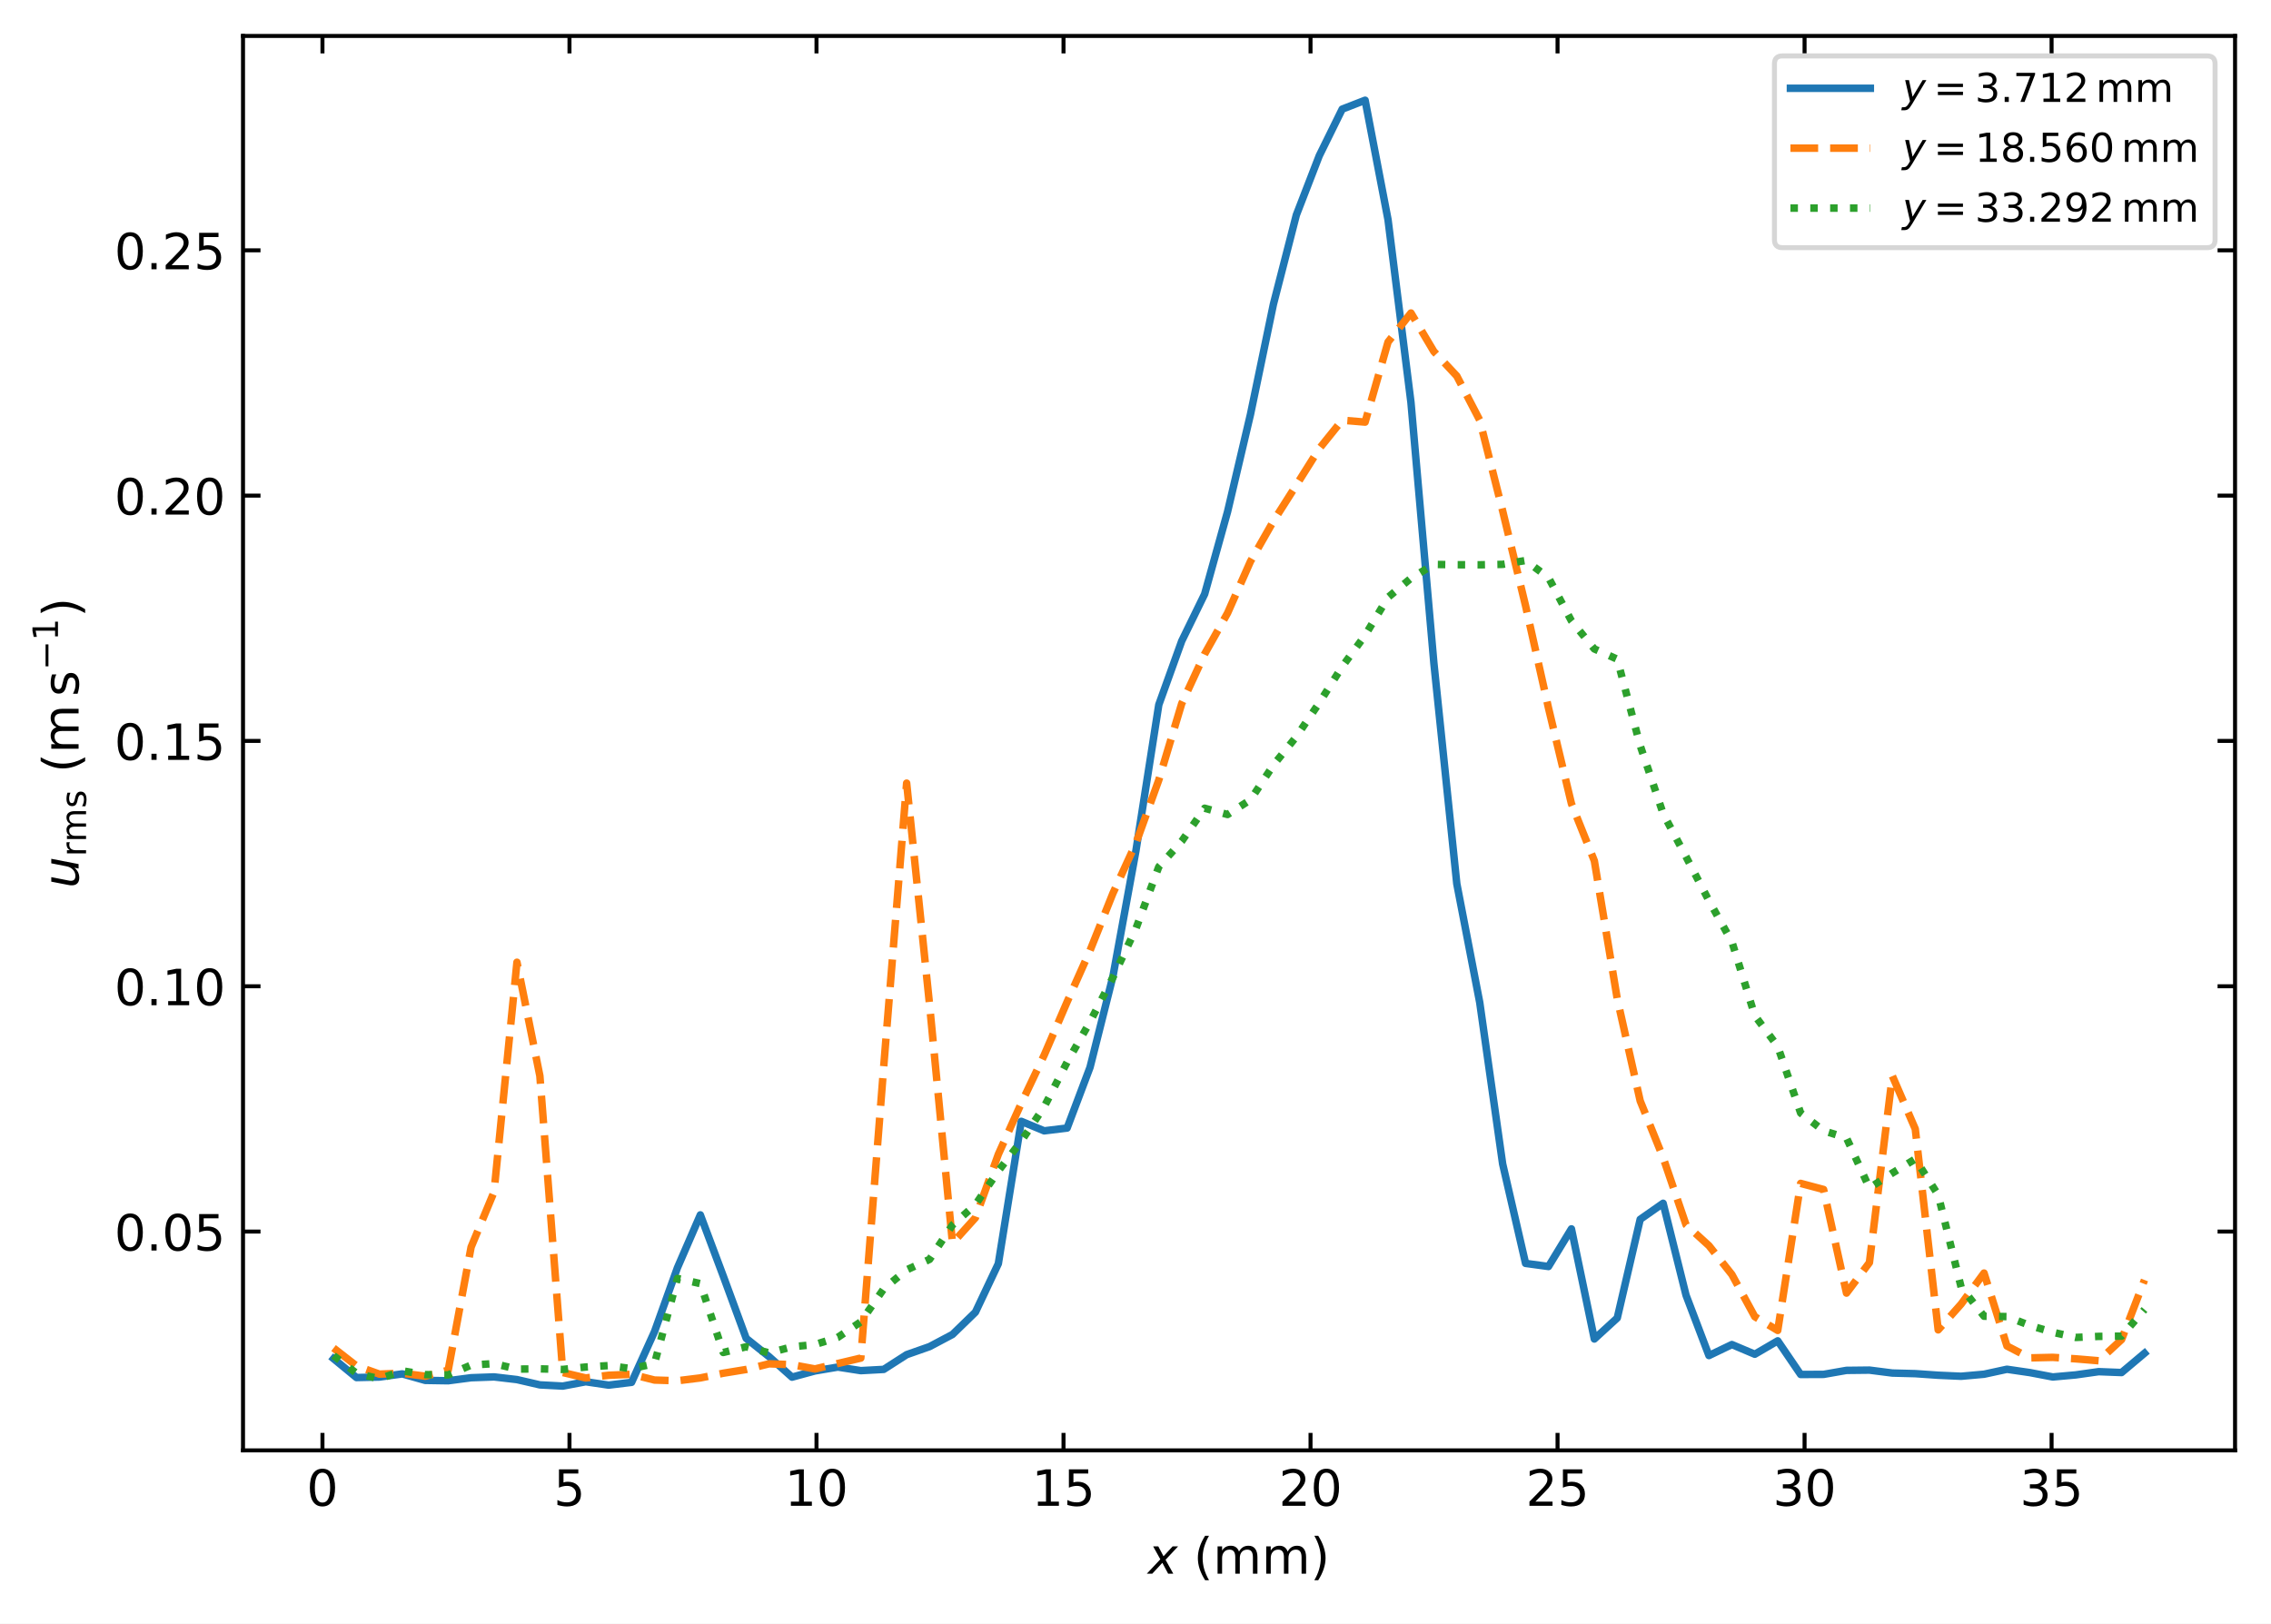
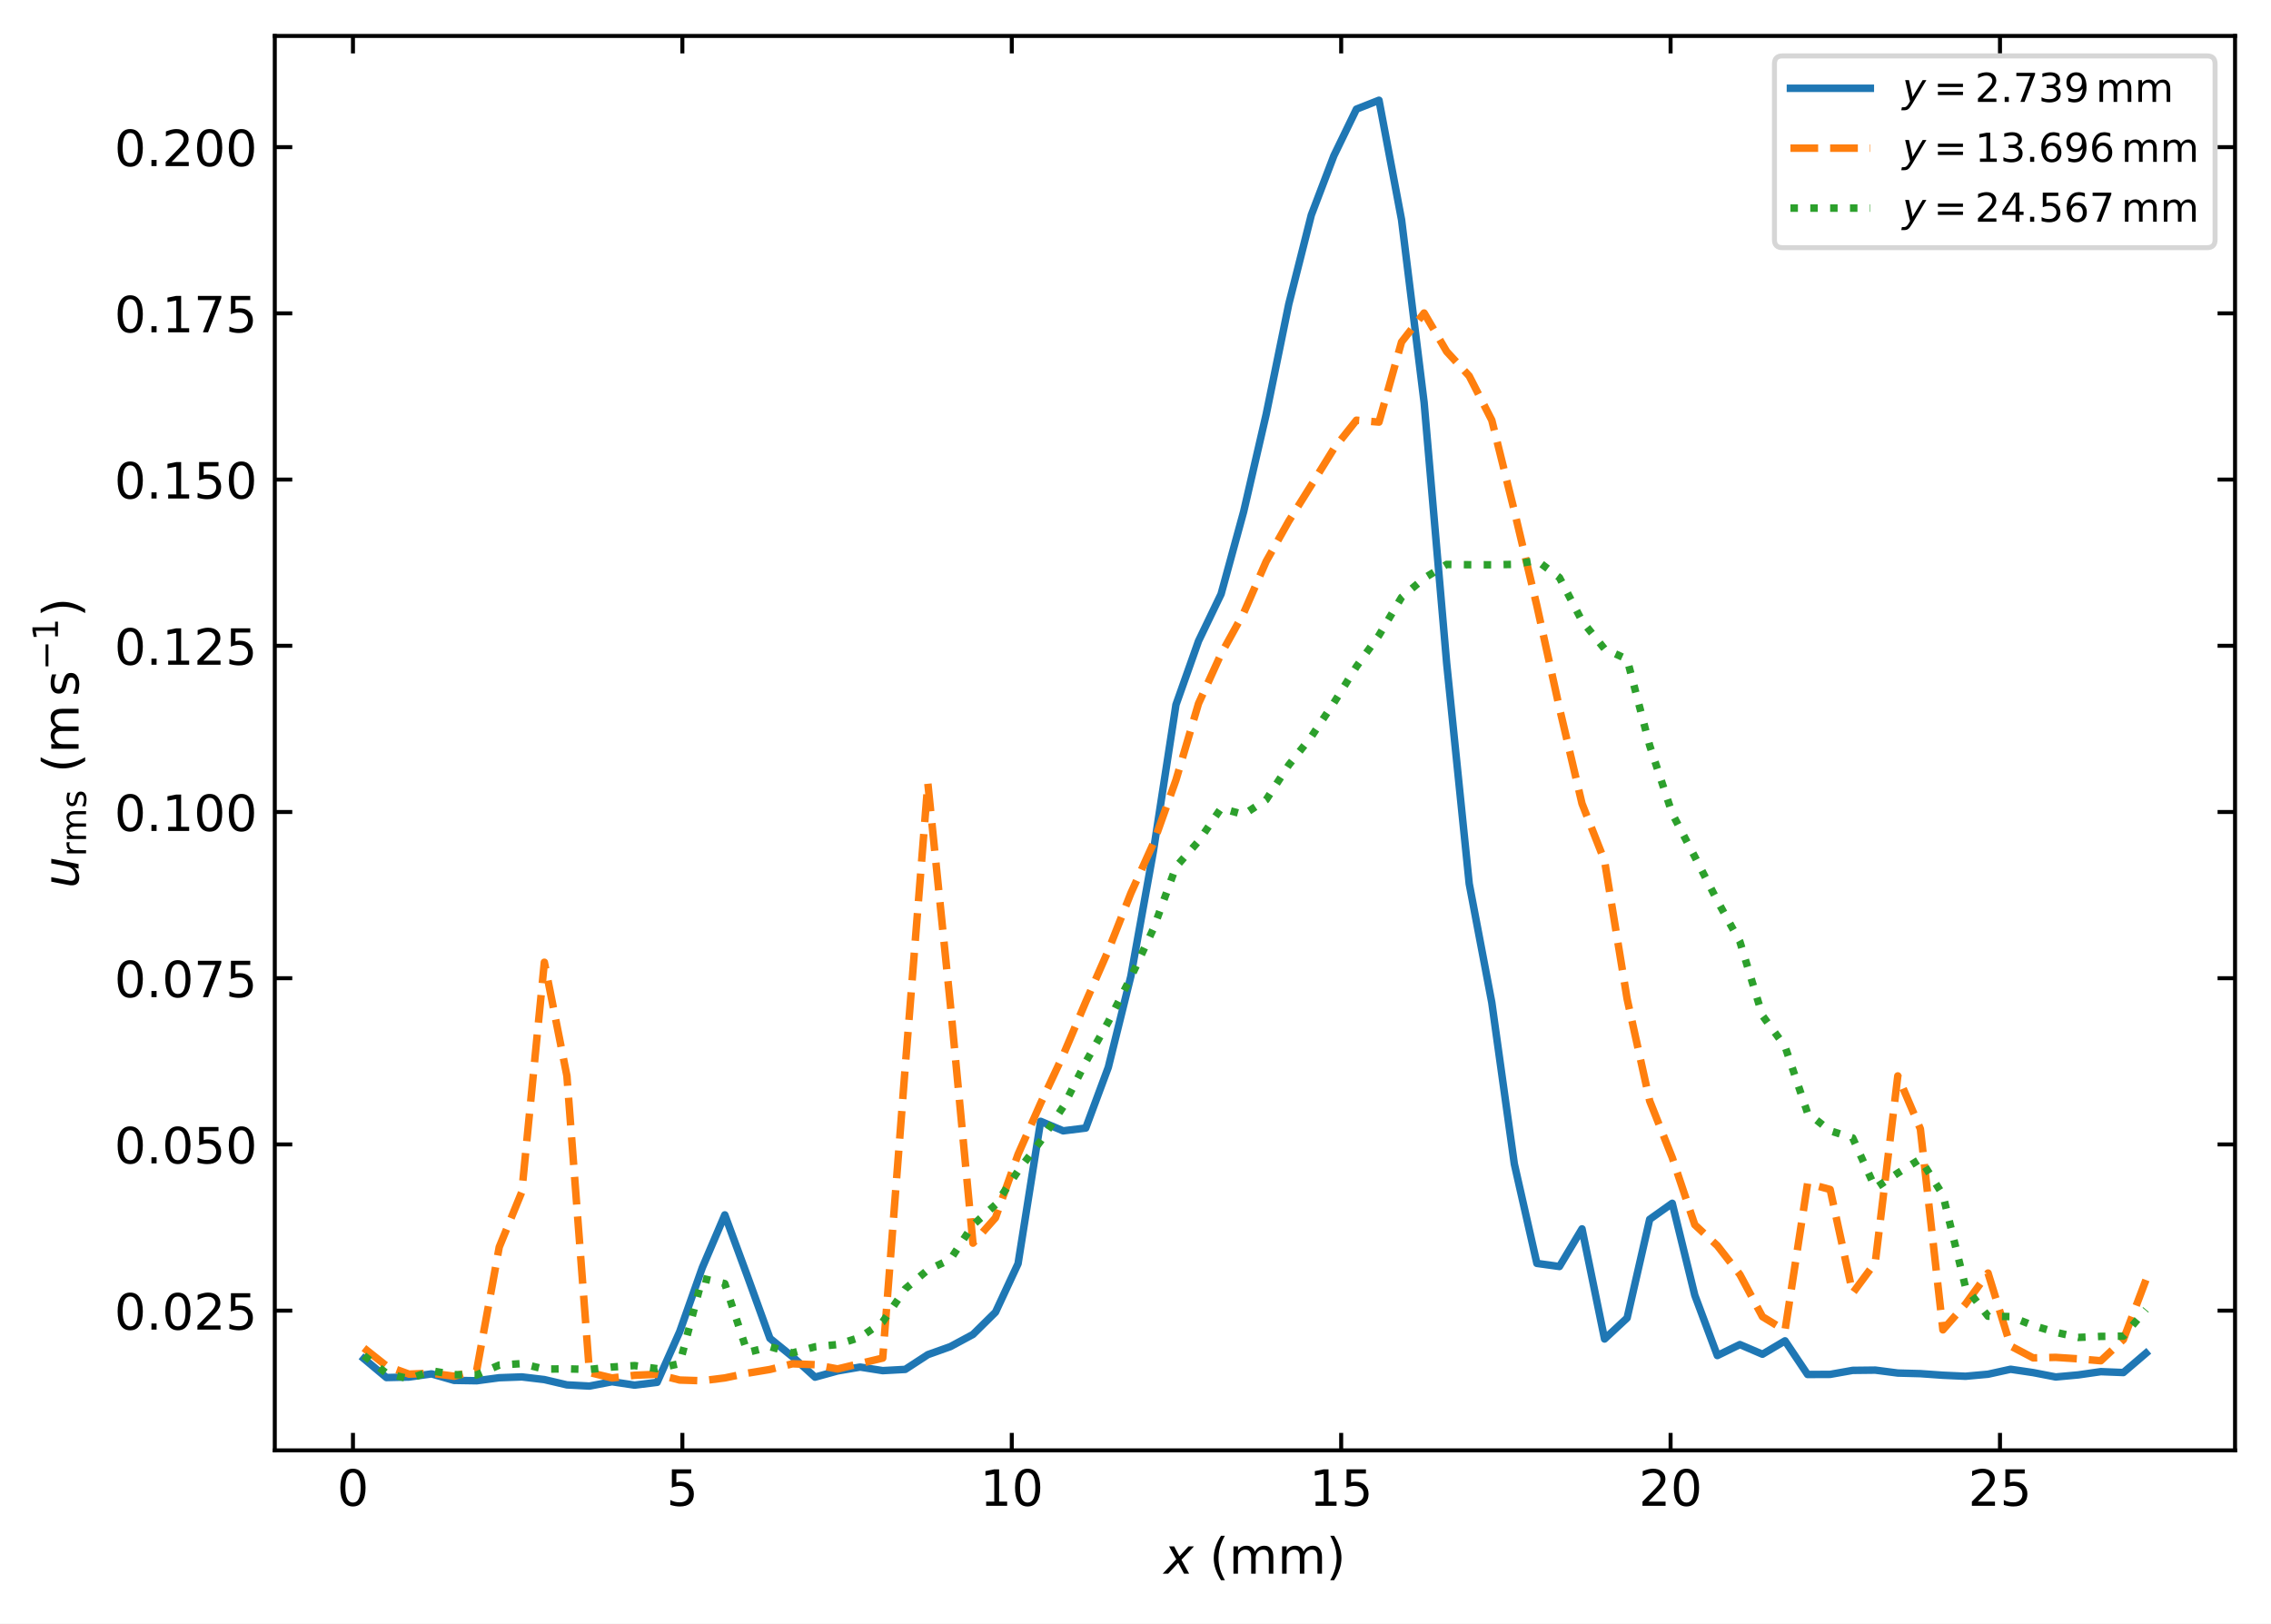
<svg xmlns="http://www.w3.org/2000/svg" xmlns:xlink="http://www.w3.org/1999/xlink" width="454.8pt" height="325.2pt" viewBox="0 0 454.8 325.2" version="1.1">
  <defs>
    <style type="text/css">*{stroke-linejoin: round; stroke-linecap: butt}</style>
  </defs>
  <g id="figure_1">
    <g id="patch_1">
      <path d="M 0 325.2  L 454.8 325.2  L 454.8 0  L 0 0  z " style="fill: #ffffff" />
    </g>
    <g id="axes_1">
      <g id="patch_2">
-         <path d="M 48.668 290.497  L 447.6 290.497  L 447.6 7.2  L 48.668 7.2  z " style="fill: #ffffff" />
+         <path d="M 55.03 290.497  L 447.6 290.497  L 447.6 7.2  L 55.03 7.2  z " style="fill: #ffffff" />
      </g>
      <g id="matplotlib.axis_1">
        <g id="xtick_1">
          <g id="line2d_1">
            <defs>
-               <path id="mc050ec4773" d="M 0 0  L 0 -3.5  " style="stroke: #000000; stroke-width: 0.8" />
+               <path id="m5abb65f156" d="M 0 0  L 0 -3.5  " style="stroke: #000000; stroke-width: 0.8" />
            </defs>
            <g>
-               <use xlink:href="#mc050ec4773" x="64.578" y="290.497" style="stroke: #000000; stroke-width: 0.8" />
+               <use xlink:href="#m5abb65f156" x="70.686" y="290.497" style="stroke: #000000; stroke-width: 0.8" />
            </g>
          </g>
          <g id="line2d_2">
            <defs>
-               <path id="md938bfabb9" d="M 0 0  L 0 3.5  " style="stroke: #000000; stroke-width: 0.8" />
+               <path id="mb8ea5c9b11" d="M 0 0  L 0 3.5  " style="stroke: #000000; stroke-width: 0.8" />
            </defs>
            <g>
-               <use xlink:href="#md938bfabb9" x="64.578" y="7.2" style="stroke: #000000; stroke-width: 0.8" />
+               <use xlink:href="#mb8ea5c9b11" x="70.686" y="7.2" style="stroke: #000000; stroke-width: 0.8" />
            </g>
          </g>
          <g id="text_1">
-             <text style="font-size: 10px; font-family: 'DejaVu Sans'; text-anchor: middle" x="64.578" y="301.595" transform="rotate(-0 64.5776 301.5948)">0</text>
+             <text style="font-size: 10px; font-family: 'DejaVu Sans'; text-anchor: middle" x="70.686" y="301.595" transform="rotate(-0 70.68636 301.5948)">0</text>
          </g>
        </g>
        <g id="xtick_2">
          <g id="line2d_3">
            <g>
-               <use xlink:href="#mc050ec4773" x="114.046" y="290.497" style="stroke: #000000; stroke-width: 0.8" />
+               <use xlink:href="#m5abb65f156" x="136.654" y="290.497" style="stroke: #000000; stroke-width: 0.8" />
            </g>
          </g>
          <g id="line2d_4">
            <g>
-               <use xlink:href="#md938bfabb9" x="114.046" y="7.2" style="stroke: #000000; stroke-width: 0.8" />
+               <use xlink:href="#mb8ea5c9b11" x="136.654" y="7.2" style="stroke: #000000; stroke-width: 0.8" />
            </g>
          </g>
          <g id="text_2">
-             <text style="font-size: 10px; font-family: 'DejaVu Sans'; text-anchor: middle" x="114.046" y="301.595" transform="rotate(-0 114.0463 301.5948)">5</text>
+             <text style="font-size: 10px; font-family: 'DejaVu Sans'; text-anchor: middle" x="136.654" y="301.595" transform="rotate(-0 136.6542 301.5948)">5</text>
          </g>
        </g>
        <g id="xtick_3">
          <g id="line2d_5">
            <g>
-               <use xlink:href="#mc050ec4773" x="163.515" y="290.497" style="stroke: #000000; stroke-width: 0.8" />
+               <use xlink:href="#m5abb65f156" x="202.622" y="290.497" style="stroke: #000000; stroke-width: 0.8" />
            </g>
          </g>
          <g id="line2d_6">
            <g>
-               <use xlink:href="#md938bfabb9" x="163.515" y="7.2" style="stroke: #000000; stroke-width: 0.8" />
+               <use xlink:href="#mb8ea5c9b11" x="202.622" y="7.2" style="stroke: #000000; stroke-width: 0.8" />
            </g>
          </g>
          <g id="text_3">
-             <text style="font-size: 10px; font-family: 'DejaVu Sans'; text-anchor: middle" x="163.515" y="301.595" transform="rotate(-0 163.515 301.5948)">10</text>
+             <text style="font-size: 10px; font-family: 'DejaVu Sans'; text-anchor: middle" x="202.622" y="301.595" transform="rotate(-0 202.6221 301.5948)">10</text>
          </g>
        </g>
        <g id="xtick_4">
          <g id="line2d_7">
            <g>
-               <use xlink:href="#mc050ec4773" x="212.984" y="290.497" style="stroke: #000000; stroke-width: 0.8" />
+               <use xlink:href="#m5abb65f156" x="268.59" y="290.497" style="stroke: #000000; stroke-width: 0.8" />
            </g>
          </g>
          <g id="line2d_8">
            <g>
-               <use xlink:href="#md938bfabb9" x="212.984" y="7.2" style="stroke: #000000; stroke-width: 0.8" />
+               <use xlink:href="#mb8ea5c9b11" x="268.59" y="7.2" style="stroke: #000000; stroke-width: 0.8" />
            </g>
          </g>
          <g id="text_4">
-             <text style="font-size: 10px; font-family: 'DejaVu Sans'; text-anchor: middle" x="212.984" y="301.595" transform="rotate(-0 212.9837 301.5948)">15</text>
+             <text style="font-size: 10px; font-family: 'DejaVu Sans'; text-anchor: middle" x="268.59" y="301.595" transform="rotate(-0 268.59 301.5948)">15</text>
          </g>
        </g>
        <g id="xtick_5">
          <g id="line2d_9">
            <g>
-               <use xlink:href="#mc050ec4773" x="262.452" y="290.497" style="stroke: #000000; stroke-width: 0.8" />
+               <use xlink:href="#m5abb65f156" x="334.558" y="290.497" style="stroke: #000000; stroke-width: 0.8" />
            </g>
          </g>
          <g id="line2d_10">
            <g>
-               <use xlink:href="#md938bfabb9" x="262.452" y="7.2" style="stroke: #000000; stroke-width: 0.8" />
+               <use xlink:href="#mb8ea5c9b11" x="334.558" y="7.2" style="stroke: #000000; stroke-width: 0.8" />
            </g>
          </g>
          <g id="text_5">
-             <text style="font-size: 10px; font-family: 'DejaVu Sans'; text-anchor: middle" x="262.452" y="301.595" transform="rotate(-0 262.4525 301.5948)">20</text>
+             <text style="font-size: 10px; font-family: 'DejaVu Sans'; text-anchor: middle" x="334.558" y="301.595" transform="rotate(-0 334.5579 301.5948)">20</text>
          </g>
        </g>
        <g id="xtick_6">
          <g id="line2d_11">
            <g>
-               <use xlink:href="#mc050ec4773" x="311.921" y="290.497" style="stroke: #000000; stroke-width: 0.8" />
+               <use xlink:href="#m5abb65f156" x="400.526" y="290.497" style="stroke: #000000; stroke-width: 0.8" />
            </g>
          </g>
          <g id="line2d_12">
            <g>
-               <use xlink:href="#md938bfabb9" x="311.921" y="7.2" style="stroke: #000000; stroke-width: 0.8" />
+               <use xlink:href="#mb8ea5c9b11" x="400.526" y="7.2" style="stroke: #000000; stroke-width: 0.8" />
            </g>
          </g>
          <g id="text_6">
-             <text style="font-size: 10px; font-family: 'DejaVu Sans'; text-anchor: middle" x="311.921" y="301.595" transform="rotate(-0 311.9212 301.5948)">25</text>
-           </g>
-         </g>
-         <g id="xtick_7">
-           <g id="line2d_13">
-             <g>
-               <use xlink:href="#mc050ec4773" x="361.39" y="290.497" style="stroke: #000000; stroke-width: 0.8" />
-             </g>
-           </g>
-           <g id="line2d_14">
-             <g>
-               <use xlink:href="#md938bfabb9" x="361.39" y="7.2" style="stroke: #000000; stroke-width: 0.8" />
-             </g>
-           </g>
-           <g id="text_7">
-             <text style="font-size: 10px; font-family: 'DejaVu Sans'; text-anchor: middle" x="361.39" y="301.595" transform="rotate(-0 361.3899 301.5948)">30</text>
-           </g>
-         </g>
-         <g id="xtick_8">
-           <g id="line2d_15">
-             <g>
-               <use xlink:href="#mc050ec4773" x="410.859" y="290.497" style="stroke: #000000; stroke-width: 0.8" />
-             </g>
-           </g>
-           <g id="line2d_16">
-             <g>
-               <use xlink:href="#md938bfabb9" x="410.859" y="7.2" style="stroke: #000000; stroke-width: 0.8" />
-             </g>
-           </g>
-           <g id="text_8">
-             <text style="font-size: 10px; font-family: 'DejaVu Sans'; text-anchor: middle" x="410.859" y="301.595" transform="rotate(-0 410.8586 301.5948)">35</text>
-           </g>
-         </g>
-         <g id="text_9">
-           <g transform="translate(229.9337 315.5972)">
+             <text style="font-size: 10px; font-family: 'DejaVu Sans'; text-anchor: middle" x="400.526" y="301.595" transform="rotate(-0 400.5258 301.5948)">25</text>
+           </g>
+         </g>
+         <g id="text_7">
+           <g transform="translate(233.115 315.5972)">
            <text>
              <tspan x="0" y="-0.406" style="font-style: oblique; font-size: 10px; font-family: 'DejaVu Sans'">x</tspan>
              <tspan x="5.918" y="-0.406" style="font-size: 10px; font-family: 'DejaVu Sans'"> </tspan>
              <tspan x="9.097" y="-0.406" style="font-size: 10px; font-family: 'DejaVu Sans'">(</tspan>
              <tspan x="12.998" y="-0.406" style="font-size: 10px; font-family: 'DejaVu Sans'">m</tspan>
              <tspan x="22.739" y="-0.406" style="font-size: 10px; font-family: 'DejaVu Sans'">m</tspan>
              <tspan x="32.48" y="-0.406" style="font-size: 10px; font-family: 'DejaVu Sans'">)</tspan>
            </text>
          </g>
        </g>
      </g>
      <g id="matplotlib.axis_2">
        <g id="ytick_1">
+           <g id="line2d_13">
+             <defs>
+               <path id="mdc1aebdc56" d="M 0 0  L 3.5 0  " style="stroke: #000000; stroke-width: 0.8" />
+             </defs>
+             <g>
+               <use xlink:href="#mdc1aebdc56" x="55.03" y="262.514" style="stroke: #000000; stroke-width: 0.8" />
+             </g>
+           </g>
+           <g id="line2d_14">
+             <defs>
+               <path id="m206611a4f3" d="M 0 0  L -3.5 0  " style="stroke: #000000; stroke-width: 0.8" />
+             </defs>
+             <g>
+               <use xlink:href="#m206611a4f3" x="447.6" y="262.514" style="stroke: #000000; stroke-width: 0.8" />
+             </g>
+           </g>
+           <g id="text_8">
+             <text style="font-size: 10px; font-family: 'DejaVu Sans'; text-anchor: end" x="51.53" y="266.313" transform="rotate(-0 51.53047 266.3128)">0.025</text>
+           </g>
+         </g>
+         <g id="ytick_2">
+           <g id="line2d_15">
+             <g>
+               <use xlink:href="#mdc1aebdc56" x="55.03" y="229.222" style="stroke: #000000; stroke-width: 0.8" />
+             </g>
+           </g>
+           <g id="line2d_16">
+             <g>
+               <use xlink:href="#m206611a4f3" x="447.6" y="229.222" style="stroke: #000000; stroke-width: 0.8" />
+             </g>
+           </g>
+           <g id="text_9">
+             <text style="font-size: 10px; font-family: 'DejaVu Sans'; text-anchor: end" x="51.53" y="233.021" transform="rotate(-0 51.53047 233.0209)">0.050</text>
+           </g>
+         </g>
+         <g id="ytick_3">
          <g id="line2d_17">
-             <defs>
-               <path id="m1128dcdb50" d="M 0 0  L 3.5 0  " style="stroke: #000000; stroke-width: 0.8" />
-             </defs>
-             <g>
-               <use xlink:href="#m1128dcdb50" x="48.668" y="246.672" style="stroke: #000000; stroke-width: 0.8" />
+             <g>
+               <use xlink:href="#mdc1aebdc56" x="55.03" y="195.93" style="stroke: #000000; stroke-width: 0.8" />
            </g>
          </g>
          <g id="line2d_18">
-             <defs>
-               <path id="m911c28204e" d="M 0 0  L -3.5 0  " style="stroke: #000000; stroke-width: 0.8" />
-             </defs>
-             <g>
-               <use xlink:href="#m911c28204e" x="447.6" y="246.672" style="stroke: #000000; stroke-width: 0.8" />
+             <g>
+               <use xlink:href="#m206611a4f3" x="447.6" y="195.93" style="stroke: #000000; stroke-width: 0.8" />
            </g>
          </g>
          <g id="text_10">
-             <text style="font-size: 10px; font-family: 'DejaVu Sans'; text-anchor: end" x="45.168" y="250.47" transform="rotate(-0 45.16797 250.4704)">0.05</text>
-           </g>
-         </g>
-         <g id="ytick_2">
+             <text style="font-size: 10px; font-family: 'DejaVu Sans'; text-anchor: end" x="51.53" y="199.729" transform="rotate(-0 51.53047 199.7291)">0.075</text>
+           </g>
+         </g>
+         <g id="ytick_4">
          <g id="line2d_19">
            <g>
-               <use xlink:href="#m1128dcdb50" x="48.668" y="197.537" style="stroke: #000000; stroke-width: 0.8" />
+               <use xlink:href="#mdc1aebdc56" x="55.03" y="162.638" style="stroke: #000000; stroke-width: 0.8" />
            </g>
          </g>
          <g id="line2d_20">
            <g>
-               <use xlink:href="#m911c28204e" x="447.6" y="197.537" style="stroke: #000000; stroke-width: 0.8" />
+               <use xlink:href="#m206611a4f3" x="447.6" y="162.638" style="stroke: #000000; stroke-width: 0.8" />
            </g>
          </g>
          <g id="text_11">
-             <text style="font-size: 10px; font-family: 'DejaVu Sans'; text-anchor: end" x="45.168" y="201.336" transform="rotate(-0 45.16797 201.3363)">0.10</text>
-           </g>
-         </g>
-         <g id="ytick_3">
+             <text style="font-size: 10px; font-family: 'DejaVu Sans'; text-anchor: end" x="51.53" y="166.437" transform="rotate(-0 51.53047 166.4372)">0.100</text>
+           </g>
+         </g>
+         <g id="ytick_5">
          <g id="line2d_21">
            <g>
-               <use xlink:href="#m1128dcdb50" x="48.668" y="148.403" style="stroke: #000000; stroke-width: 0.8" />
+               <use xlink:href="#mdc1aebdc56" x="55.03" y="129.347" style="stroke: #000000; stroke-width: 0.8" />
            </g>
          </g>
          <g id="line2d_22">
            <g>
-               <use xlink:href="#m911c28204e" x="447.6" y="148.403" style="stroke: #000000; stroke-width: 0.8" />
+               <use xlink:href="#m206611a4f3" x="447.6" y="129.347" style="stroke: #000000; stroke-width: 0.8" />
            </g>
          </g>
          <g id="text_12">
-             <text style="font-size: 10px; font-family: 'DejaVu Sans'; text-anchor: end" x="45.168" y="152.202" transform="rotate(-0 45.16797 152.2021)">0.15</text>
-           </g>
-         </g>
-         <g id="ytick_4">
+             <text style="font-size: 10px; font-family: 'DejaVu Sans'; text-anchor: end" x="51.53" y="133.145" transform="rotate(-0 51.53047 133.1454)">0.125</text>
+           </g>
+         </g>
+         <g id="ytick_6">
          <g id="line2d_23">
            <g>
-               <use xlink:href="#m1128dcdb50" x="48.668" y="99.269" style="stroke: #000000; stroke-width: 0.8" />
+               <use xlink:href="#mdc1aebdc56" x="55.03" y="96.055" style="stroke: #000000; stroke-width: 0.8" />
            </g>
          </g>
          <g id="line2d_24">
            <g>
-               <use xlink:href="#m911c28204e" x="447.6" y="99.269" style="stroke: #000000; stroke-width: 0.8" />
+               <use xlink:href="#m206611a4f3" x="447.6" y="96.055" style="stroke: #000000; stroke-width: 0.8" />
            </g>
          </g>
          <g id="text_13">
-             <text style="font-size: 10px; font-family: 'DejaVu Sans'; text-anchor: end" x="45.168" y="103.068" transform="rotate(-0 45.16797 103.0679)">0.20</text>
-           </g>
-         </g>
-         <g id="ytick_5">
+             <text style="font-size: 10px; font-family: 'DejaVu Sans'; text-anchor: end" x="51.53" y="99.854" transform="rotate(-0 51.53047 99.85356)">0.150</text>
+           </g>
+         </g>
+         <g id="ytick_7">
          <g id="line2d_25">
            <g>
-               <use xlink:href="#m1128dcdb50" x="48.668" y="50.135" style="stroke: #000000; stroke-width: 0.8" />
+               <use xlink:href="#mdc1aebdc56" x="55.03" y="62.763" style="stroke: #000000; stroke-width: 0.8" />
            </g>
          </g>
          <g id="line2d_26">
            <g>
-               <use xlink:href="#m911c28204e" x="447.6" y="50.135" style="stroke: #000000; stroke-width: 0.8" />
+               <use xlink:href="#m206611a4f3" x="447.6" y="62.763" style="stroke: #000000; stroke-width: 0.8" />
            </g>
          </g>
          <g id="text_14">
-             <text style="font-size: 10px; font-family: 'DejaVu Sans'; text-anchor: end" x="45.168" y="53.934" transform="rotate(-0 45.16797 53.93378)">0.25</text>
-           </g>
-         </g>
-         <g id="text_15">
+             <text style="font-size: 10px; font-family: 'DejaVu Sans'; text-anchor: end" x="51.53" y="66.562" transform="rotate(-0 51.53047 66.56172)">0.175</text>
+           </g>
+         </g>
+         <g id="ytick_8">
+           <g id="line2d_27">
+             <g>
+               <use xlink:href="#mdc1aebdc56" x="55.03" y="29.471" style="stroke: #000000; stroke-width: 0.8" />
+             </g>
+           </g>
+           <g id="line2d_28">
+             <g>
+               <use xlink:href="#m206611a4f3" x="447.6" y="29.471" style="stroke: #000000; stroke-width: 0.8" />
+             </g>
+           </g>
+           <g id="text_15">
+             <text style="font-size: 10px; font-family: 'DejaVu Sans'; text-anchor: end" x="51.53" y="33.27" transform="rotate(-0 51.53047 33.26988)">0.200</text>
+           </g>
+         </g>
+         <g id="text_16">
          <g transform="translate(16.5 177.8986) rotate(-90)">
            <text>
              <tspan x="0" y="-0.762" style="font-style: oblique; font-size: 10px; font-family: 'DejaVu Sans'">u</tspan>
              <tspan x="6.338" y="0.738" style="font-size: 7px; font-family: 'DejaVu Sans'">r</tspan>
              <tspan x="9.216" y="0.738" style="font-size: 7px; font-family: 'DejaVu Sans'">m</tspan>
              <tspan x="16.035" y="0.738" style="font-size: 7px; font-family: 'DejaVu Sans'">s</tspan>
              <tspan x="43.706" y="-4.892" style="font-size: 7px; font-family: 'DejaVu Sans'">−</tspan>
              <tspan x="49.571" y="-4.892" style="font-size: 7px; font-family: 'DejaVu Sans'">1</tspan>
              <tspan x="19.955" y="-0.762" style="font-size: 10px; font-family: 'DejaVu Sans'"> </tspan>
              <tspan x="23.134" y="-0.762" style="font-size: 10px; font-family: 'DejaVu Sans'">(</tspan>
              <tspan x="27.035" y="-0.762" style="font-size: 10px; font-family: 'DejaVu Sans'">m</tspan>
              <tspan x="38.4" y="-0.762" style="font-size: 10px; font-family: 'DejaVu Sans'">s</tspan>
              <tspan x="54.298" y="-0.762" style="font-size: 10px; font-family: 'DejaVu Sans'">)</tspan>
            </text>
          </g>
        </g>
      </g>
-       <g id="line2d_27">
-         <path d="M 66.801 272.136  L 71.392 275.912  L 75.983 275.81  L 80.573 275.178  L 85.164 276.48  L 89.755 276.552  L 94.345 275.948  L 98.936 275.783  L 103.527 276.318  L 108.117 277.379  L 112.708 277.62  L 117.299 276.751  L 121.89 277.429  L 126.48 276.871  L 131.071 266.722  L 135.662 253.927  L 140.252 243.33  L 144.843 255.585  L 149.434 268.06  L 154.024 271.733  L 158.615 275.829  L 163.206 274.585  L 167.797 273.811  L 172.387 274.526  L 176.978 274.276  L 181.569 271.327  L 186.159 269.714  L 190.75 267.282  L 195.341 262.822  L 199.931 253.101  L 204.522 224.59  L 209.113 226.496  L 213.704 225.939  L 218.294 213.776  L 222.885 195.532  L 227.476 170.459  L 232.066 141.151  L 236.657 128.392  L 241.248 118.987  L 245.838 102.483  L 250.429 82.976  L 255.02 60.922  L 259.61 43.061  L 264.201 31.187  L 268.792 21.86  L 273.383 20.077  L 277.973 44.013  L 282.564 80.594  L 287.155 132.826  L 291.745 177.003  L 296.336 200.786  L 300.927 233.133  L 305.517 253.045  L 310.108 253.67  L 314.699 246.131  L 319.29 268.187  L 323.88 263.977  L 328.471 244.222  L 333.062 241.007  L 337.652 259.421  L 342.243 271.506  L 346.834 269.302  L 351.424 271.241  L 356.015 268.558  L 360.606 275.296  L 365.197 275.277  L 369.787 274.473  L 374.378 274.422  L 378.969 275.01  L 383.559 275.13  L 388.15 275.448  L 392.741 275.653  L 397.331 275.244  L 401.922 274.251  L 406.513 274.92  L 411.103 275.794  L 415.694 275.381  L 420.285 274.732  L 424.876 274.908  L 429.466 271.043  " clip-path="url(#p45134c8d5a)" style="fill: none; stroke: #1f77b4; stroke-width: 1.5; stroke-linecap: square" />
-       </g>
-       <g id="line2d_28">
-         <path d="M 66.801 270  L 71.392 273.579  L 75.983 275.224  L 80.573 275.044  L 85.164 275.643  L 89.755 274.443  L 94.345 249.78  L 98.936 238.735  L 103.527 192.729  L 108.117 215.5  L 112.708 274.903  L 117.299 275.992  L 121.89 275.453  L 126.48 275.255  L 131.071 276.412  L 135.662 276.554  L 140.252 275.987  L 144.843 275.044  L 149.434 274.294  L 154.024 273.157  L 158.615 273.336  L 163.206 274.185  L 167.797 273.095  L 172.387 272.013  L 176.978 213.589  L 181.569 156.854  L 186.159 201.232  L 190.75 248.993  L 195.341 243.906  L 199.931 231.202  L 204.522 220.985  L 209.113 211.33  L 213.704 200.667  L 218.294 190.385  L 222.885 178.905  L 227.476 168.913  L 232.066 156.222  L 236.657 140.917  L 241.248 130.984  L 245.838 122.792  L 250.429 112.437  L 255.02 104.382  L 259.61 97.161  L 264.201 89.858  L 268.792 84.164  L 273.383 84.545  L 277.973 68.502  L 282.564 62.69  L 287.155 70.406  L 291.745 75.314  L 296.336 84.158  L 300.927 102.328  L 305.517 121.335  L 310.108 141.814  L 314.699 160.956  L 319.29 172.42  L 323.88 200.075  L 328.471 220.499  L 333.062 231.851  L 337.652 245.314  L 342.243 249.496  L 346.834 255.28  L 351.424 263.72  L 356.015 266.475  L 360.606 237.021  L 365.197 238.243  L 369.787 258.995  L 374.378 252.889  L 378.969 215.496  L 383.559 226.114  L 388.15 266.36  L 392.741 261.198  L 397.331 254.981  L 401.922 269.59  L 406.513 271.971  L 411.103 271.867  L 415.694 272.162  L 420.285 272.546  L 424.876 268.304  L 429.466 256.366  " clip-path="url(#p45134c8d5a)" style="fill: none; stroke-dasharray: 5.55,2.4; stroke-dashoffset: 0; stroke: #ff7f0e; stroke-width: 1.5" />
-       </g>
      <g id="line2d_29">
-         <path d="M 66.801 271.514  L 71.392 275.066  L 75.983 276.161  L 80.573 274.566  L 85.164 275.327  L 89.755 275.382  L 94.345 273.414  L 98.936 273.117  L 103.527 274.219  L 108.117 274.172  L 112.708 274.286  L 117.299 273.801  L 121.89 273.515  L 126.48 274.134  L 131.071 273.118  L 135.662 256.053  L 140.252 257.094  L 144.843 270.89  L 149.434 269.745  L 154.024 270.978  L 158.615 269.749  L 163.206 269.302  L 167.797 267.853  L 172.387 264.751  L 176.978 258.144  L 181.569 254.336  L 186.159 252.244  L 190.75 245.348  L 195.341 241.295  L 199.931 234.533  L 204.522 228.551  L 209.113 221.673  L 213.704 212.737  L 218.294 204.662  L 222.885 195.759  L 227.476 186.011  L 232.066 173.605  L 236.657 168.491  L 241.248 161.881  L 245.838 163.14  L 250.429 160.183  L 255.02 153.23  L 259.61 147.544  L 264.201 140.766  L 268.792 133.51  L 273.383 127.247  L 277.973 119.641  L 282.564 115.816  L 287.155 113.049  L 291.745 113.112  L 296.336 113.126  L 300.927 113.037  L 305.517 112.266  L 310.108 115.683  L 314.699 124.358  L 319.29 129.975  L 323.88 132.032  L 328.471 149.327  L 333.062 162.948  L 337.652 171.59  L 342.243 180.409  L 346.834 188.612  L 351.424 203.415  L 356.015 209.589  L 360.606 222.933  L 365.197 226.486  L 369.787 227.914  L 374.378 237.945  L 378.969 234.951  L 383.559 232.138  L 388.15 239.35  L 392.741 257.789  L 397.331 263.629  L 401.922 263.701  L 406.513 265.485  L 411.103 266.844  L 415.694 267.879  L 420.285 267.667  L 424.876 267.62  L 429.466 262.288  " clip-path="url(#p45134c8d5a)" style="fill: none; stroke-dasharray: 1.5,2.475; stroke-dashoffset: 0; stroke: #2ca02c; stroke-width: 1.5" />
+         <path d="M 72.875 272.136  L 77.392 275.912  L 81.909 275.81  L 86.427 275.178  L 90.944 276.48  L 95.462 276.552  L 99.979 275.948  L 104.497 275.783  L 109.014 276.318  L 113.532 277.379  L 118.049 277.62  L 122.567 276.751  L 127.084 277.429  L 131.602 276.871  L 136.119 266.722  L 140.637 253.927  L 145.154 243.33  L 149.672 255.585  L 154.189 268.06  L 158.707 271.733  L 163.224 275.829  L 167.742 274.585  L 172.259 273.811  L 176.777 274.526  L 181.294 274.276  L 185.812 271.327  L 190.329 269.714  L 194.846 267.282  L 199.364 262.822  L 203.881 253.101  L 208.399 224.59  L 212.916 226.496  L 217.434 225.939  L 221.951 213.776  L 226.469 195.532  L 230.986 170.459  L 235.504 141.151  L 240.021 128.392  L 244.539 118.987  L 249.056 102.483  L 253.574 82.976  L 258.091 60.922  L 262.609 43.061  L 267.126 31.187  L 271.644 21.86  L 276.161 20.077  L 280.679 44.013  L 285.196 80.594  L 289.714 132.826  L 294.231 177.003  L 298.749 200.786  L 303.266 233.133  L 307.784 253.045  L 312.301 253.67  L 316.818 246.131  L 321.336 268.187  L 325.853 263.977  L 330.371 244.222  L 334.888 241.007  L 339.406 259.421  L 343.923 271.506  L 348.441 269.302  L 352.958 271.241  L 357.476 268.558  L 361.993 275.296  L 366.511 275.277  L 371.028 274.473  L 375.546 274.422  L 380.063 275.01  L 384.581 275.13  L 389.098 275.448  L 393.616 275.653  L 398.133 275.244  L 402.651 274.251  L 407.168 274.92  L 411.686 275.794  L 416.203 275.381  L 420.721 274.732  L 425.238 274.908  L 429.755 271.043  " clip-path="url(#pdc58eb606b)" style="fill: none; stroke: #1f77b4; stroke-width: 1.5; stroke-linecap: square" />
+       </g>
+       <g id="line2d_30">
+         <path d="M 72.875 270  L 77.392 273.579  L 81.909 275.224  L 86.427 275.044  L 90.944 275.643  L 95.462 274.443  L 99.979 249.78  L 104.497 238.735  L 109.014 192.729  L 113.532 215.5  L 118.049 274.903  L 122.567 275.992  L 127.084 275.453  L 131.602 275.255  L 136.119 276.412  L 140.637 276.554  L 145.154 275.987  L 149.672 275.044  L 154.189 274.294  L 158.707 273.157  L 163.224 273.336  L 167.742 274.185  L 172.259 273.095  L 176.777 272.013  L 181.294 213.589  L 185.812 156.854  L 190.329 201.232  L 194.846 248.993  L 199.364 243.906  L 203.881 231.202  L 208.399 220.985  L 212.916 211.33  L 217.434 200.667  L 221.951 190.385  L 226.469 178.905  L 230.986 168.913  L 235.504 156.222  L 240.021 140.917  L 244.539 130.984  L 249.056 122.792  L 253.574 112.437  L 258.091 104.382  L 262.609 97.161  L 267.126 89.858  L 271.644 84.164  L 276.161 84.545  L 280.679 68.502  L 285.196 62.69  L 289.714 70.406  L 294.231 75.314  L 298.749 84.158  L 303.266 102.328  L 307.784 121.335  L 312.301 141.814  L 316.818 160.956  L 321.336 172.42  L 325.853 200.075  L 330.371 220.499  L 334.888 231.851  L 339.406 245.314  L 343.923 249.496  L 348.441 255.28  L 352.958 263.72  L 357.476 266.475  L 361.993 237.021  L 366.511 238.243  L 371.028 258.995  L 375.546 252.889  L 380.063 215.496  L 384.581 226.114  L 389.098 266.36  L 393.616 261.198  L 398.133 254.981  L 402.651 269.59  L 407.168 271.971  L 411.686 271.867  L 416.203 272.162  L 420.721 272.546  L 425.238 268.304  L 429.755 256.366  " clip-path="url(#pdc58eb606b)" style="fill: none; stroke-dasharray: 5.55,2.4; stroke-dashoffset: 0; stroke: #ff7f0e; stroke-width: 1.5" />
+       </g>
+       <g id="line2d_31">
+         <path d="M 72.875 271.514  L 77.392 275.066  L 81.909 276.161  L 86.427 274.566  L 90.944 275.327  L 95.462 275.382  L 99.979 273.414  L 104.497 273.117  L 109.014 274.219  L 113.532 274.172  L 118.049 274.286  L 122.567 273.801  L 127.084 273.515  L 131.602 274.134  L 136.119 273.118  L 140.637 256.053  L 145.154 257.094  L 149.672 270.89  L 154.189 269.745  L 158.707 270.978  L 163.224 269.749  L 167.742 269.302  L 172.259 267.853  L 176.777 264.751  L 181.294 258.144  L 185.812 254.336  L 190.329 252.244  L 194.846 245.348  L 199.364 241.295  L 203.881 234.533  L 208.399 228.551  L 212.916 221.673  L 217.434 212.737  L 221.951 204.662  L 226.469 195.759  L 230.986 186.011  L 235.504 173.605  L 240.021 168.491  L 244.539 161.881  L 249.056 163.14  L 253.574 160.183  L 258.091 153.23  L 262.609 147.544  L 267.126 140.766  L 271.644 133.51  L 276.161 127.247  L 280.679 119.641  L 285.196 115.816  L 289.714 113.049  L 294.231 113.112  L 298.749 113.126  L 303.266 113.037  L 307.784 112.266  L 312.301 115.683  L 316.818 124.358  L 321.336 129.975  L 325.853 132.032  L 330.371 149.327  L 334.888 162.948  L 339.406 171.59  L 343.923 180.409  L 348.441 188.612  L 352.958 203.415  L 357.476 209.589  L 361.993 222.933  L 366.511 226.486  L 371.028 227.914  L 375.546 237.945  L 380.063 234.951  L 384.581 232.138  L 389.098 239.35  L 393.616 257.789  L 398.133 263.629  L 402.651 263.701  L 407.168 265.485  L 411.686 266.844  L 416.203 267.879  L 420.721 267.667  L 425.238 267.62  L 429.755 262.288  " clip-path="url(#pdc58eb606b)" style="fill: none; stroke-dasharray: 1.5,2.475; stroke-dashoffset: 0; stroke: #2ca02c; stroke-width: 1.5" />
      </g>
      <g id="patch_3">
-         <path d="M 48.668 290.497  L 48.668 7.2  " style="fill: none; stroke: #000000; stroke-width: 0.8; stroke-linejoin: miter; stroke-linecap: square" />
+         <path d="M 55.03 290.497  L 55.03 7.2  " style="fill: none; stroke: #000000; stroke-width: 0.8; stroke-linejoin: miter; stroke-linecap: square" />
      </g>
      <g id="patch_4">
        <path d="M 447.6 290.497  L 447.6 7.2  " style="fill: none; stroke: #000000; stroke-width: 0.8; stroke-linejoin: miter; stroke-linecap: square" />
      </g>
      <g id="patch_5">
-         <path d="M 48.668 290.497  L 447.6 290.497  " style="fill: none; stroke: #000000; stroke-width: 0.8; stroke-linejoin: miter; stroke-linecap: square" />
+         <path d="M 55.03 290.497  L 447.6 290.497  " style="fill: none; stroke: #000000; stroke-width: 0.8; stroke-linejoin: miter; stroke-linecap: square" />
      </g>
      <g id="patch_6">
-         <path d="M 48.668 7.2  L 447.6 7.2  " style="fill: none; stroke: #000000; stroke-width: 0.8; stroke-linejoin: miter; stroke-linecap: square" />
+         <path d="M 55.03 7.2  L 447.6 7.2  " style="fill: none; stroke: #000000; stroke-width: 0.8; stroke-linejoin: miter; stroke-linecap: square" />
      </g>
      <g id="legend_1">
        <g id="patch_7">
          <path d="M 356.96 49.602  L 442 49.602  Q 443.6 49.602 443.6 48.002  L 443.6 12.8  Q 443.6 11.2 442 11.2  L 356.96 11.2  Q 355.36 11.2 355.36 12.8  L 355.36 48.002  Q 355.36 49.602 356.96 49.602  z " style="fill: #ffffff; opacity: 0.8; stroke: #cccccc; stroke-linejoin: miter" />
        </g>
-         <g id="line2d_30">
+         <g id="line2d_32">
          <path d="M 358.56 17.679  L 366.56 17.679  L 374.56 17.679  " style="fill: none; stroke: #1f77b4; stroke-width: 1.5; stroke-linecap: square" />
        </g>
-         <g id="text_16">
+         <g id="text_17">
          <g transform="translate(380.9595 20.47875)">
            <text>
              <tspan x="0" y="-0.062" style="font-style: oblique; font-size: 8px; font-family: 'DejaVu Sans'">y</tspan>
              <tspan x="6.293" y="-0.062" style="font-size: 8px; font-family: 'DejaVu Sans'">=</tspan>
-               <tspan x="14.555" y="-0.062" style="font-size: 8px; font-family: 'DejaVu Sans'">3</tspan>
+               <tspan x="14.555" y="-0.062" style="font-size: 8px; font-family: 'DejaVu Sans'">2</tspan>
              <tspan x="19.645" y="-0.062" style="font-size: 8px; font-family: 'DejaVu Sans'">.</tspan>
              <tspan x="22.188" y="-0.062" style="font-size: 8px; font-family: 'DejaVu Sans'">7</tspan>
-               <tspan x="27.277" y="-0.062" style="font-size: 8px; font-family: 'DejaVu Sans'">1</tspan>
-               <tspan x="32.367" y="-0.062" style="font-size: 8px; font-family: 'DejaVu Sans'">2</tspan>
+               <tspan x="27.277" y="-0.062" style="font-size: 8px; font-family: 'DejaVu Sans'">3</tspan>
+               <tspan x="32.367" y="-0.062" style="font-size: 8px; font-family: 'DejaVu Sans'">9</tspan>
              <tspan x="38.756" y="-0.062" style="font-size: 8px; font-family: 'DejaVu Sans'">m</tspan>
              <tspan x="46.549" y="-0.062" style="font-size: 8px; font-family: 'DejaVu Sans'">m</tspan>
            </text>
          </g>
        </g>
-         <g id="line2d_31">
+         <g id="line2d_33">
          <path d="M 358.56 29.679  L 366.56 29.679  L 374.56 29.679  " style="fill: none; stroke-dasharray: 5.55,2.4; stroke-dashoffset: 0; stroke: #ff7f0e; stroke-width: 1.5" />
        </g>
-         <g id="text_17">
+         <g id="text_18">
          <g transform="translate(380.9595 32.47937)">
            <text>
              <tspan x="0" y="-0.062" style="font-style: oblique; font-size: 8px; font-family: 'DejaVu Sans'">y</tspan>
              <tspan x="6.293" y="-0.062" style="font-size: 8px; font-family: 'DejaVu Sans'">=</tspan>
              <tspan x="14.555" y="-0.062" style="font-size: 8px; font-family: 'DejaVu Sans'">1</tspan>
-               <tspan x="19.645" y="-0.062" style="font-size: 8px; font-family: 'DejaVu Sans'">8</tspan>
+               <tspan x="19.645" y="-0.062" style="font-size: 8px; font-family: 'DejaVu Sans'">3</tspan>
+               <tspan x="24.734" y="-0.062" style="font-size: 8px; font-family: 'DejaVu Sans'">.</tspan>
+               <tspan x="27.277" y="-0.062" style="font-size: 8px; font-family: 'DejaVu Sans'">6</tspan>
+               <tspan x="32.367" y="-0.062" style="font-size: 8px; font-family: 'DejaVu Sans'">9</tspan>
+               <tspan x="37.457" y="-0.062" style="font-size: 8px; font-family: 'DejaVu Sans'">6</tspan>
+               <tspan x="43.846" y="-0.062" style="font-size: 8px; font-family: 'DejaVu Sans'">m</tspan>
+               <tspan x="51.639" y="-0.062" style="font-size: 8px; font-family: 'DejaVu Sans'">m</tspan>
+             </text>
+           </g>
+         </g>
+         <g id="line2d_34">
+           <path d="M 358.56 41.68  L 366.56 41.68  L 374.56 41.68  " style="fill: none; stroke-dasharray: 1.5,2.475; stroke-dashoffset: 0; stroke: #2ca02c; stroke-width: 1.5" />
+         </g>
+         <g id="text_19">
+           <g transform="translate(380.9595 44.48)">
+             <text>
+               <tspan x="0" y="-0.062" style="font-style: oblique; font-size: 8px; font-family: 'DejaVu Sans'">y</tspan>
+               <tspan x="6.293" y="-0.062" style="font-size: 8px; font-family: 'DejaVu Sans'">=</tspan>
+               <tspan x="14.555" y="-0.062" style="font-size: 8px; font-family: 'DejaVu Sans'">2</tspan>
+               <tspan x="19.645" y="-0.062" style="font-size: 8px; font-family: 'DejaVu Sans'">4</tspan>
              <tspan x="24.734" y="-0.062" style="font-size: 8px; font-family: 'DejaVu Sans'">.</tspan>
              <tspan x="27.277" y="-0.062" style="font-size: 8px; font-family: 'DejaVu Sans'">5</tspan>
              <tspan x="32.367" y="-0.062" style="font-size: 8px; font-family: 'DejaVu Sans'">6</tspan>
-               <tspan x="37.457" y="-0.062" style="font-size: 8px; font-family: 'DejaVu Sans'">0</tspan>
-               <tspan x="43.846" y="-0.062" style="font-size: 8px; font-family: 'DejaVu Sans'">m</tspan>
-               <tspan x="51.639" y="-0.062" style="font-size: 8px; font-family: 'DejaVu Sans'">m</tspan>
-             </text>
-           </g>
-         </g>
-         <g id="line2d_32">
-           <path d="M 358.56 41.68  L 366.56 41.68  L 374.56 41.68  " style="fill: none; stroke-dasharray: 1.5,2.475; stroke-dashoffset: 0; stroke: #2ca02c; stroke-width: 1.5" />
-         </g>
-         <g id="text_18">
-           <g transform="translate(380.9595 44.48)">
-             <text>
-               <tspan x="0" y="-0.062" style="font-style: oblique; font-size: 8px; font-family: 'DejaVu Sans'">y</tspan>
-               <tspan x="6.293" y="-0.062" style="font-size: 8px; font-family: 'DejaVu Sans'">=</tspan>
-               <tspan x="14.555" y="-0.062" style="font-size: 8px; font-family: 'DejaVu Sans'">3</tspan>
-               <tspan x="19.645" y="-0.062" style="font-size: 8px; font-family: 'DejaVu Sans'">3</tspan>
-               <tspan x="24.734" y="-0.062" style="font-size: 8px; font-family: 'DejaVu Sans'">.</tspan>
-               <tspan x="27.277" y="-0.062" style="font-size: 8px; font-family: 'DejaVu Sans'">2</tspan>
-               <tspan x="32.367" y="-0.062" style="font-size: 8px; font-family: 'DejaVu Sans'">9</tspan>
-               <tspan x="37.457" y="-0.062" style="font-size: 8px; font-family: 'DejaVu Sans'">2</tspan>
+               <tspan x="37.457" y="-0.062" style="font-size: 8px; font-family: 'DejaVu Sans'">7</tspan>
              <tspan x="43.846" y="-0.062" style="font-size: 8px; font-family: 'DejaVu Sans'">m</tspan>
              <tspan x="51.639" y="-0.062" style="font-size: 8px; font-family: 'DejaVu Sans'">m</tspan>
            </text>
          </g>
        </g>
      </g>
    </g>
  </g>
  <defs>
-     <clipPath id="p45134c8d5a">
-       <rect x="48.668" y="7.2" width="398.932" height="283.297" />
+     <clipPath id="pdc58eb606b">
+       <rect x="55.03" y="7.2" width="392.569" height="283.297" />
    </clipPath>
  </defs>
</svg>
